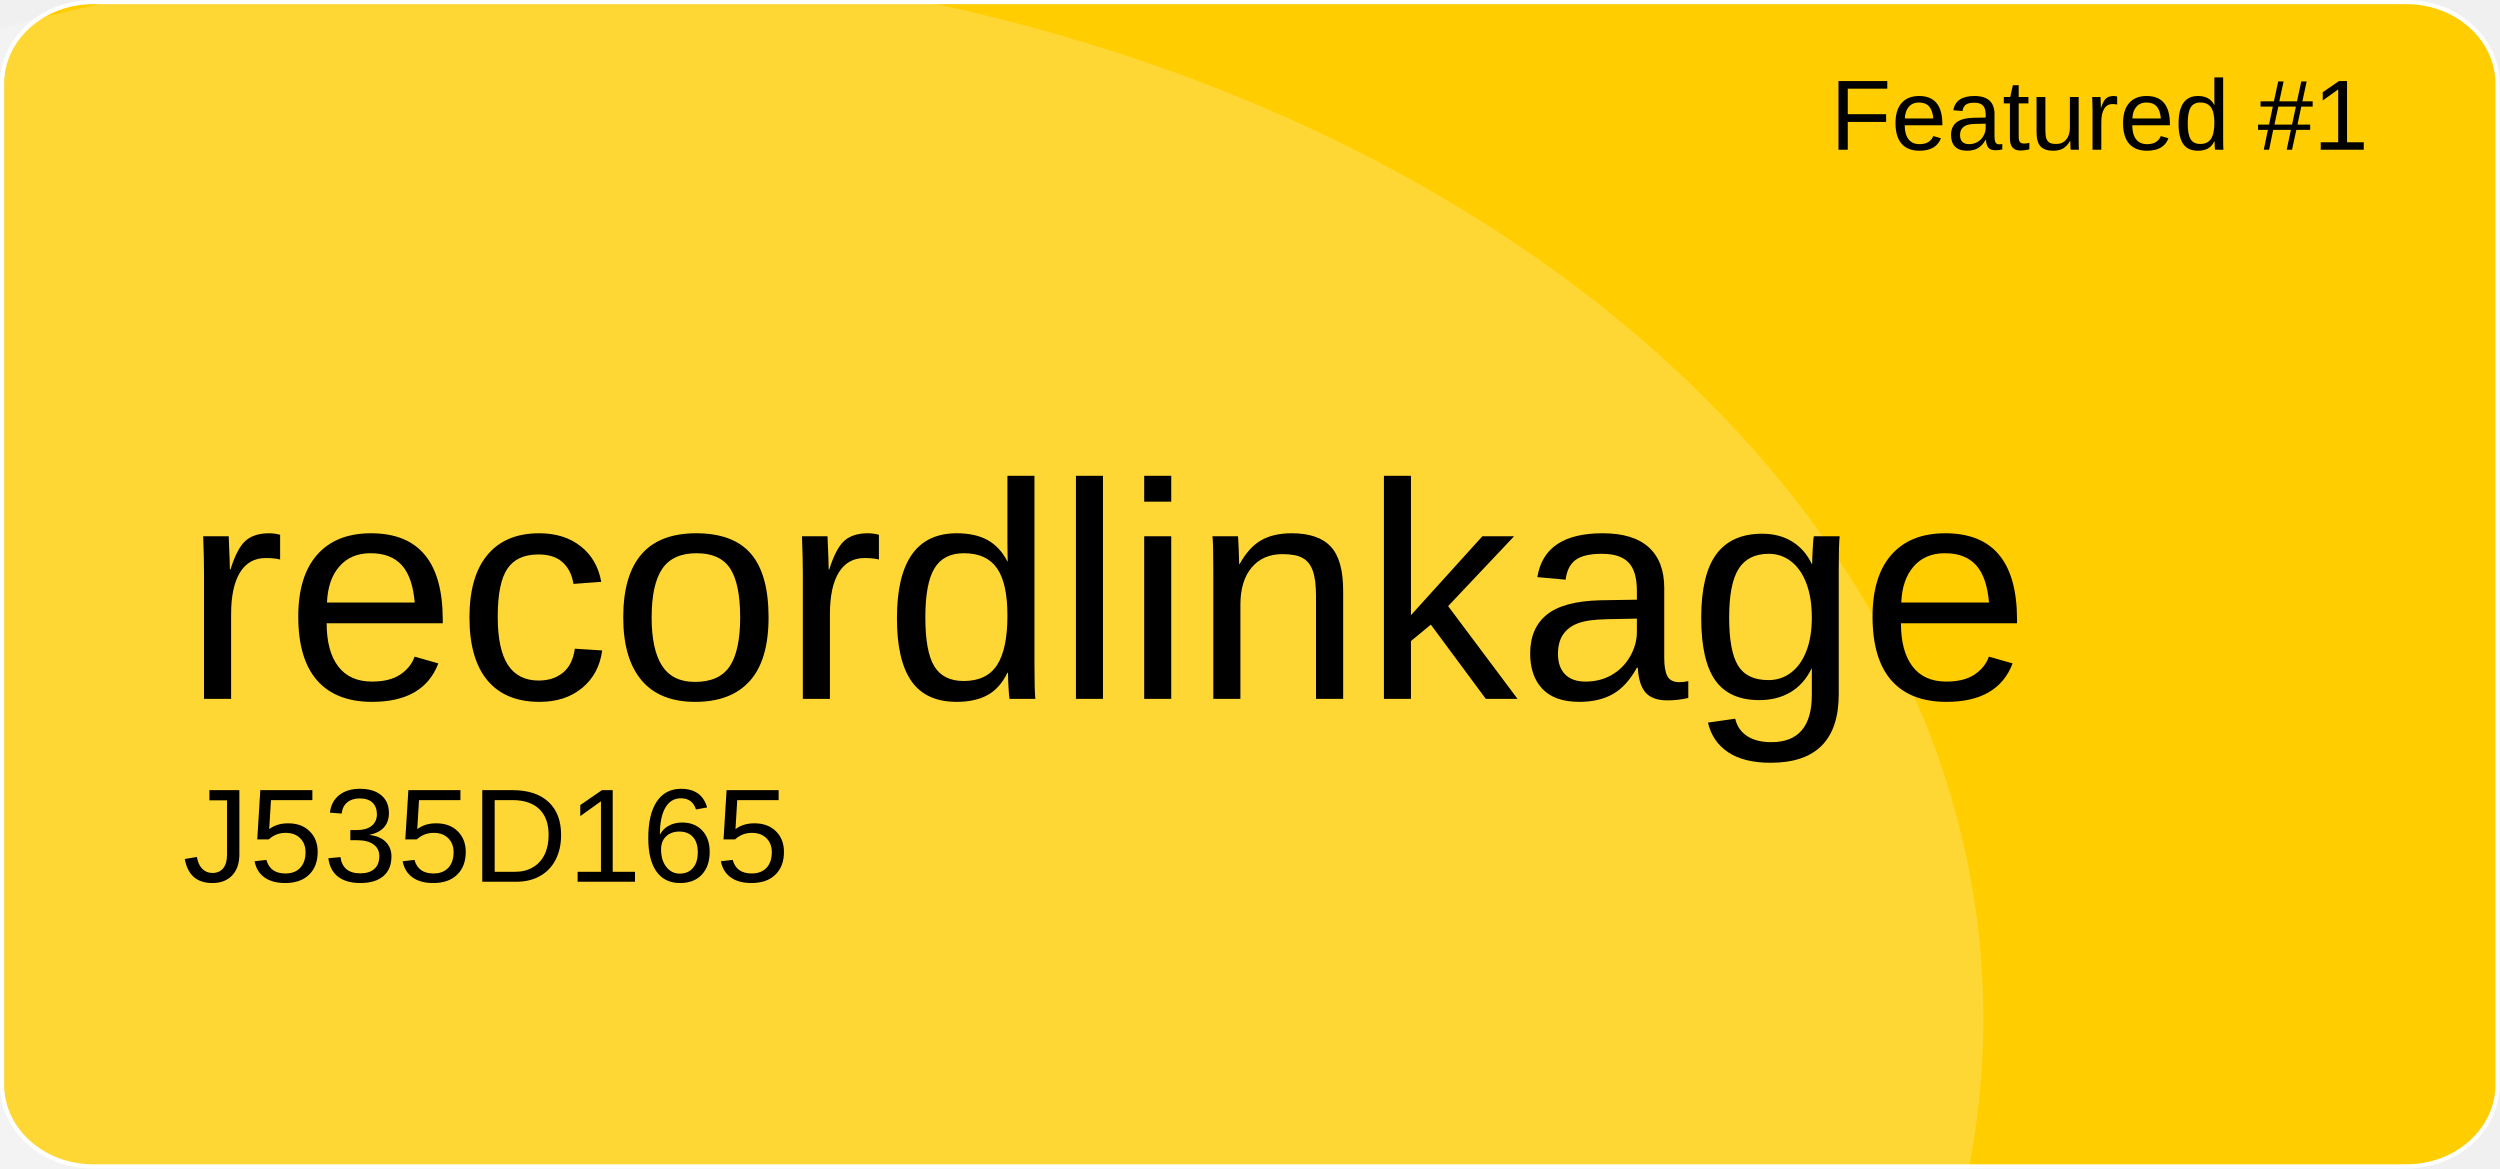
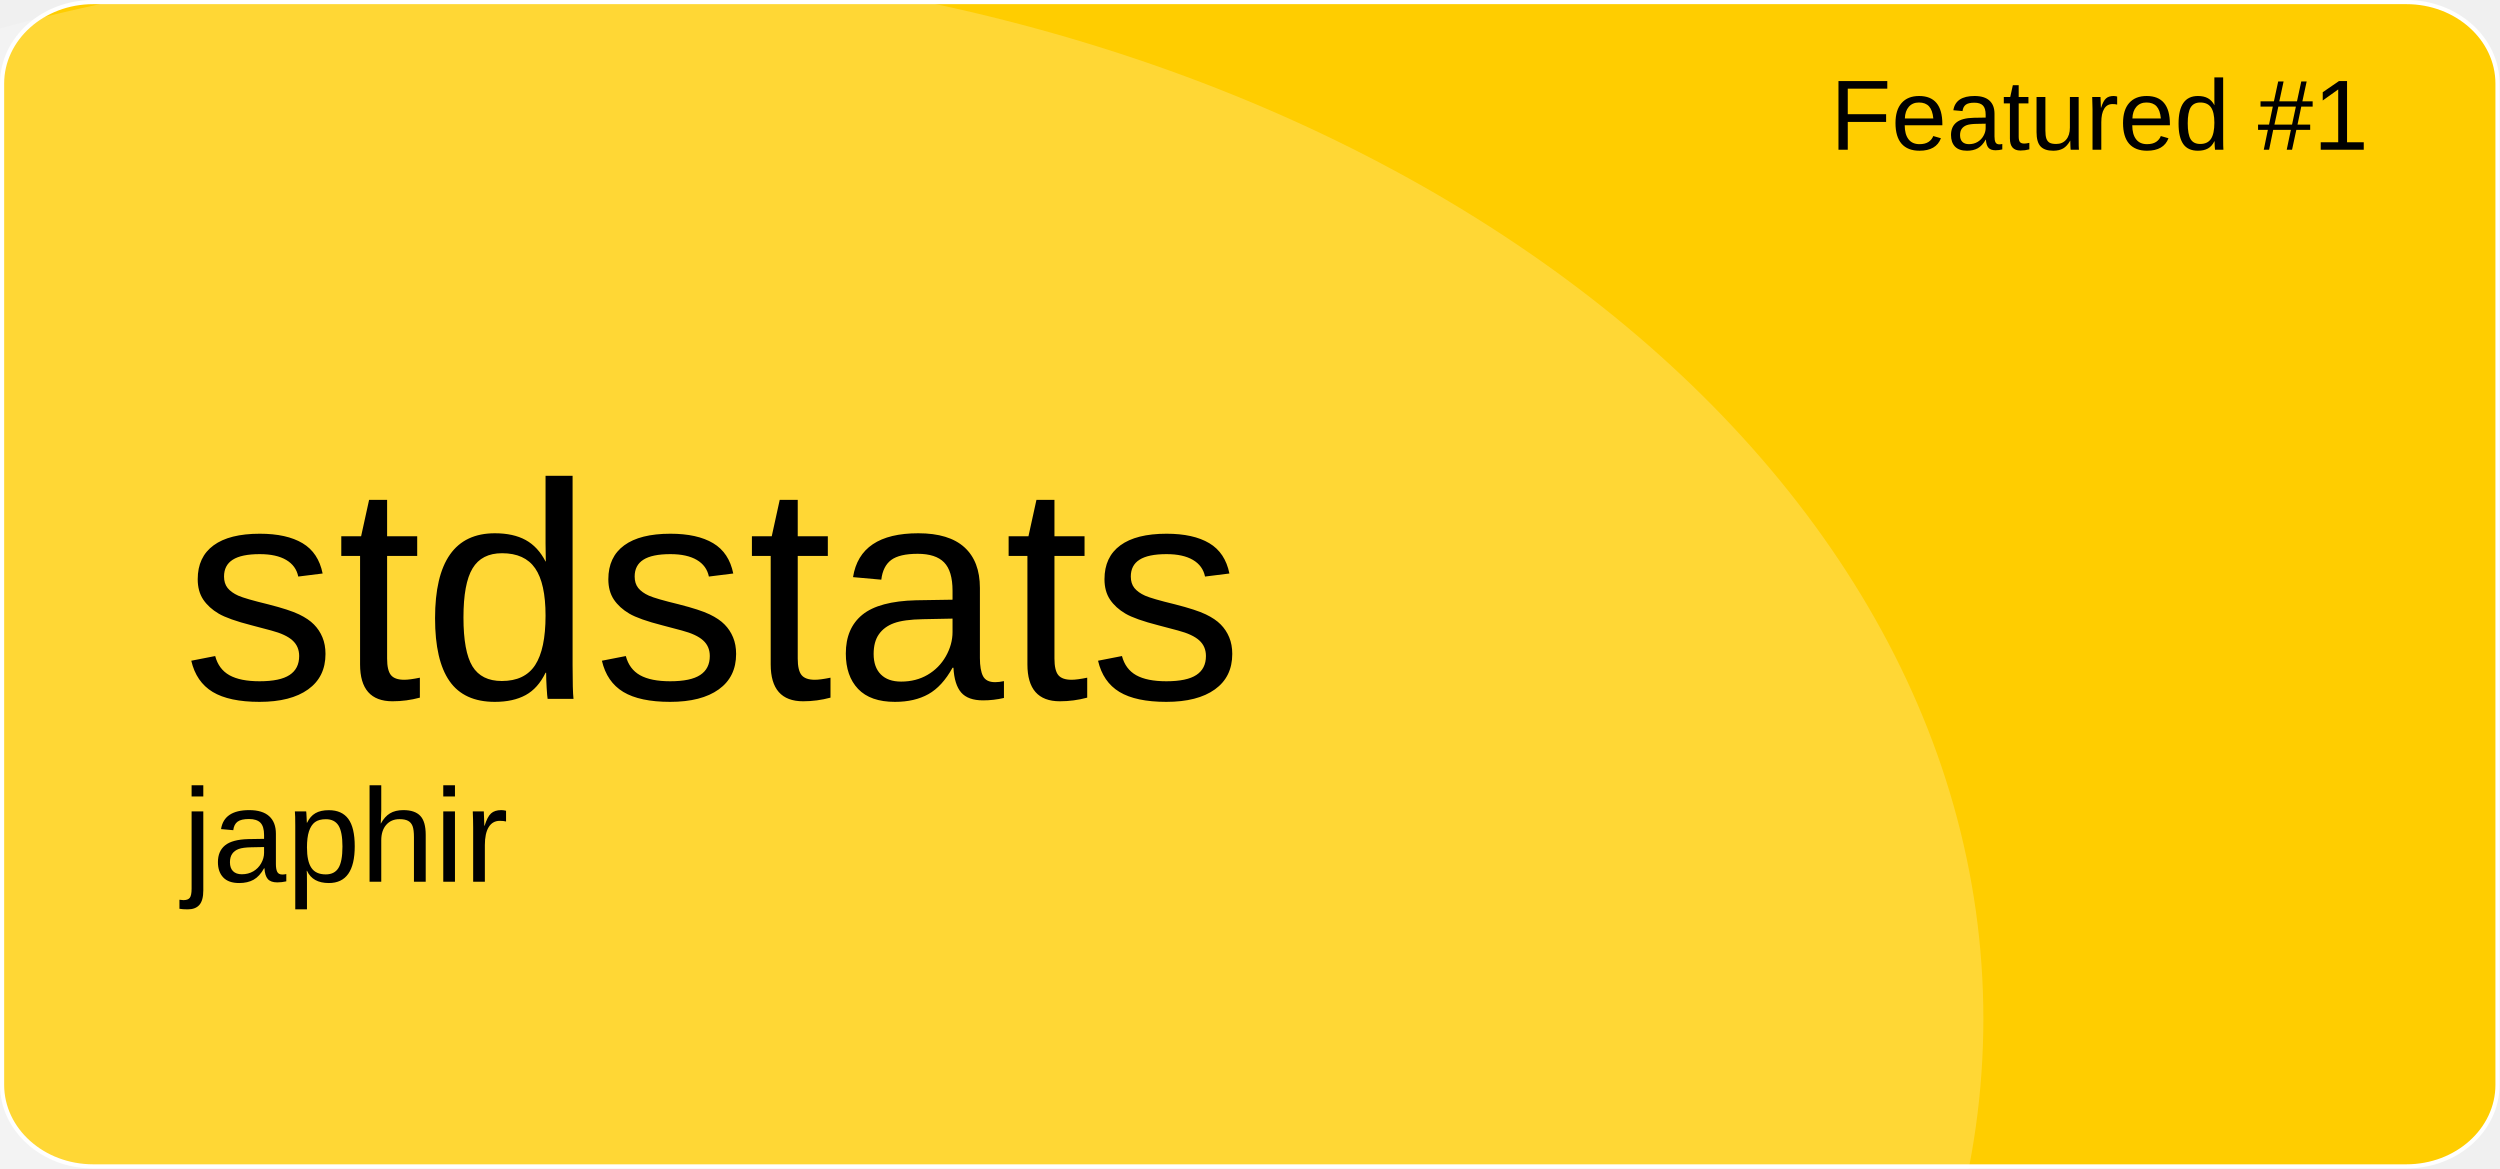
<svg xmlns="http://www.w3.org/2000/svg" version="1.1" id="a" x="0px" y="0px" viewBox="0 0 601 281" style="enable-background:new 0 0 601 281;" xml:space="preserve">
  <style type="text/css">
	.st0{fill:#FFCD00;stroke:#FFFFFF;stroke-miterlimit:10;}
	.st1{opacity:0.21;fill:#FFFFFF;enable-background:new    ;}
	.st2{font-family:'Arial';}
	.st3{font-size:24px;}
	.st4{font-size:74px;}
	.st5{font-size:32px;}
</style>
  <path id="b" class="st0" d="M22.4,0.5h556.1c12.1,0,21.9,8.8,21.9,19.6v240.7c0,10.8-9.8,19.6-21.9,19.6H22.4  c-12.1,0-21.9-8.8-21.9-19.6V20.1C0.5,9.3,10.3,0.5,22.4,0.5z" />
  <ellipse class="st1" cx="124.5" cy="244.9" rx="352.3" ry="254.4" />
  <text transform="matrix(1 0 0 1 440 36)" class="st2 st3">Featured #1</text>
-   <text transform="matrix(1 0 0 1 43.92 168.01)" class="st2 st4">recordlinkage</text>
-   <text transform="matrix(1 0 0 1 43.92 211.97)" class="st2 st5">J535D165</text>
+   <text transform="matrix(1 0 0 1 43.92 168.01)" class="st2 st4">stdstats</text>
+   <text transform="matrix(1 0 0 1 43.92 211.97)" class="st2 st5">japhir</text>
</svg>
